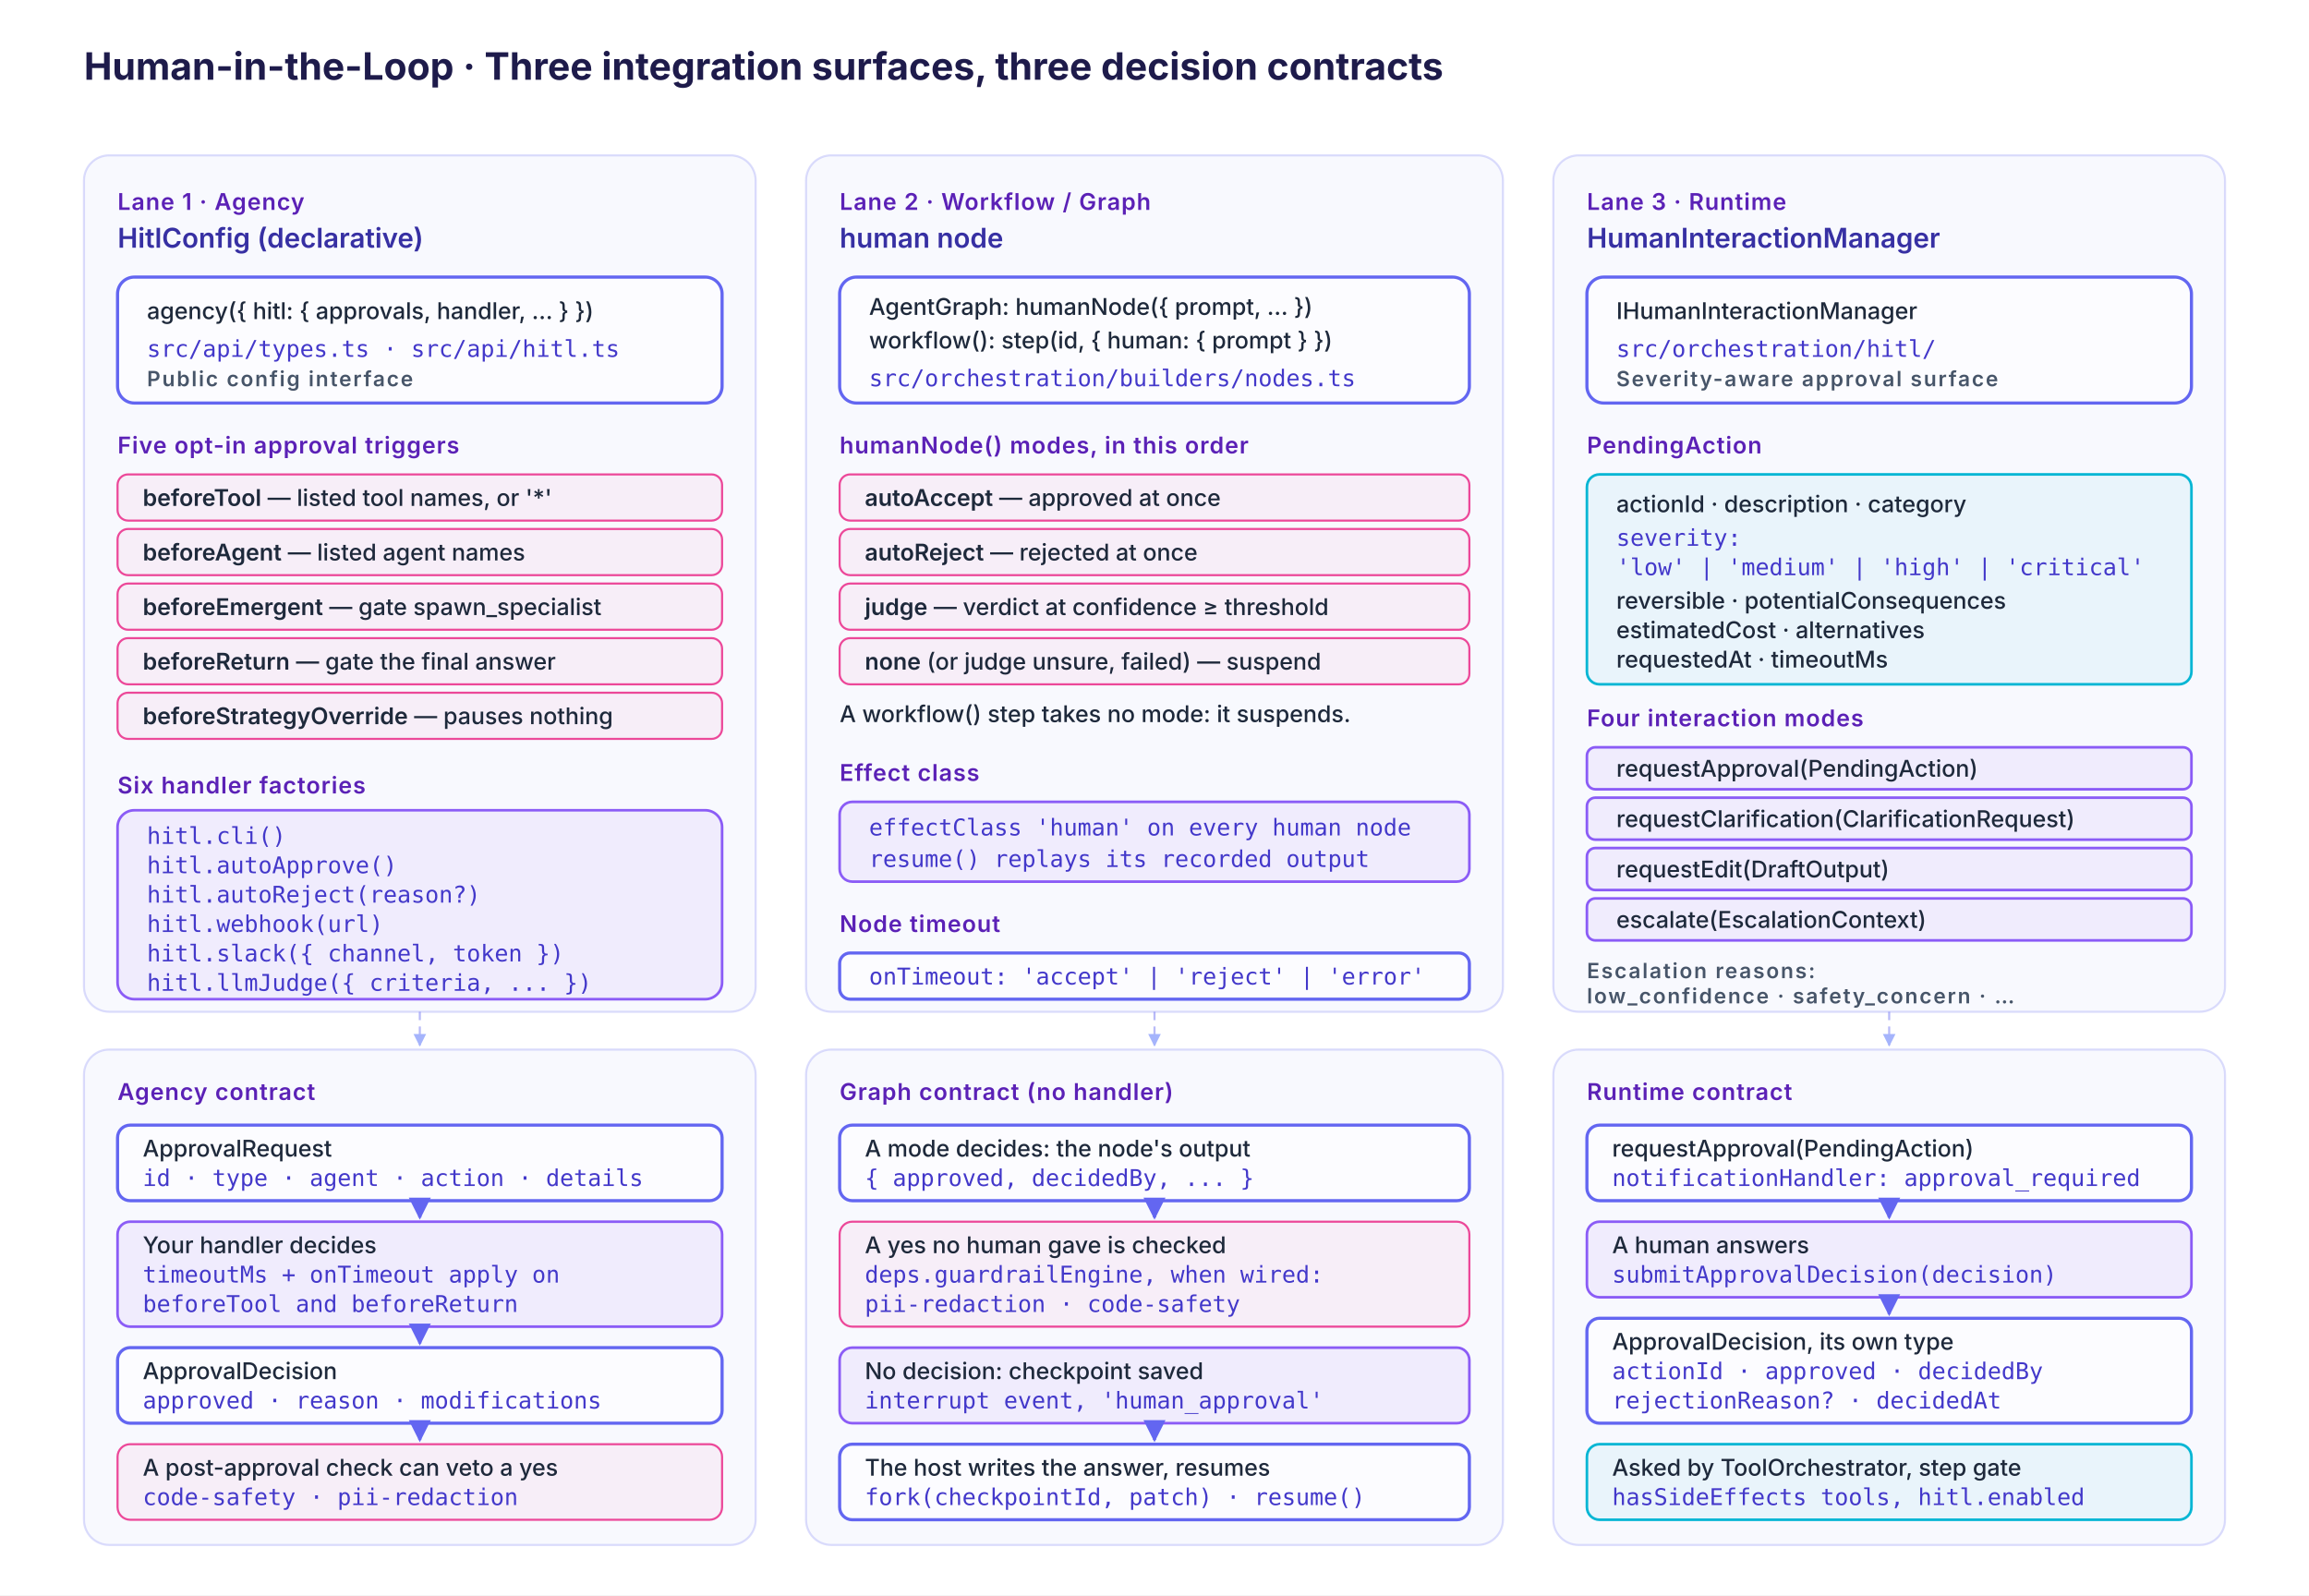
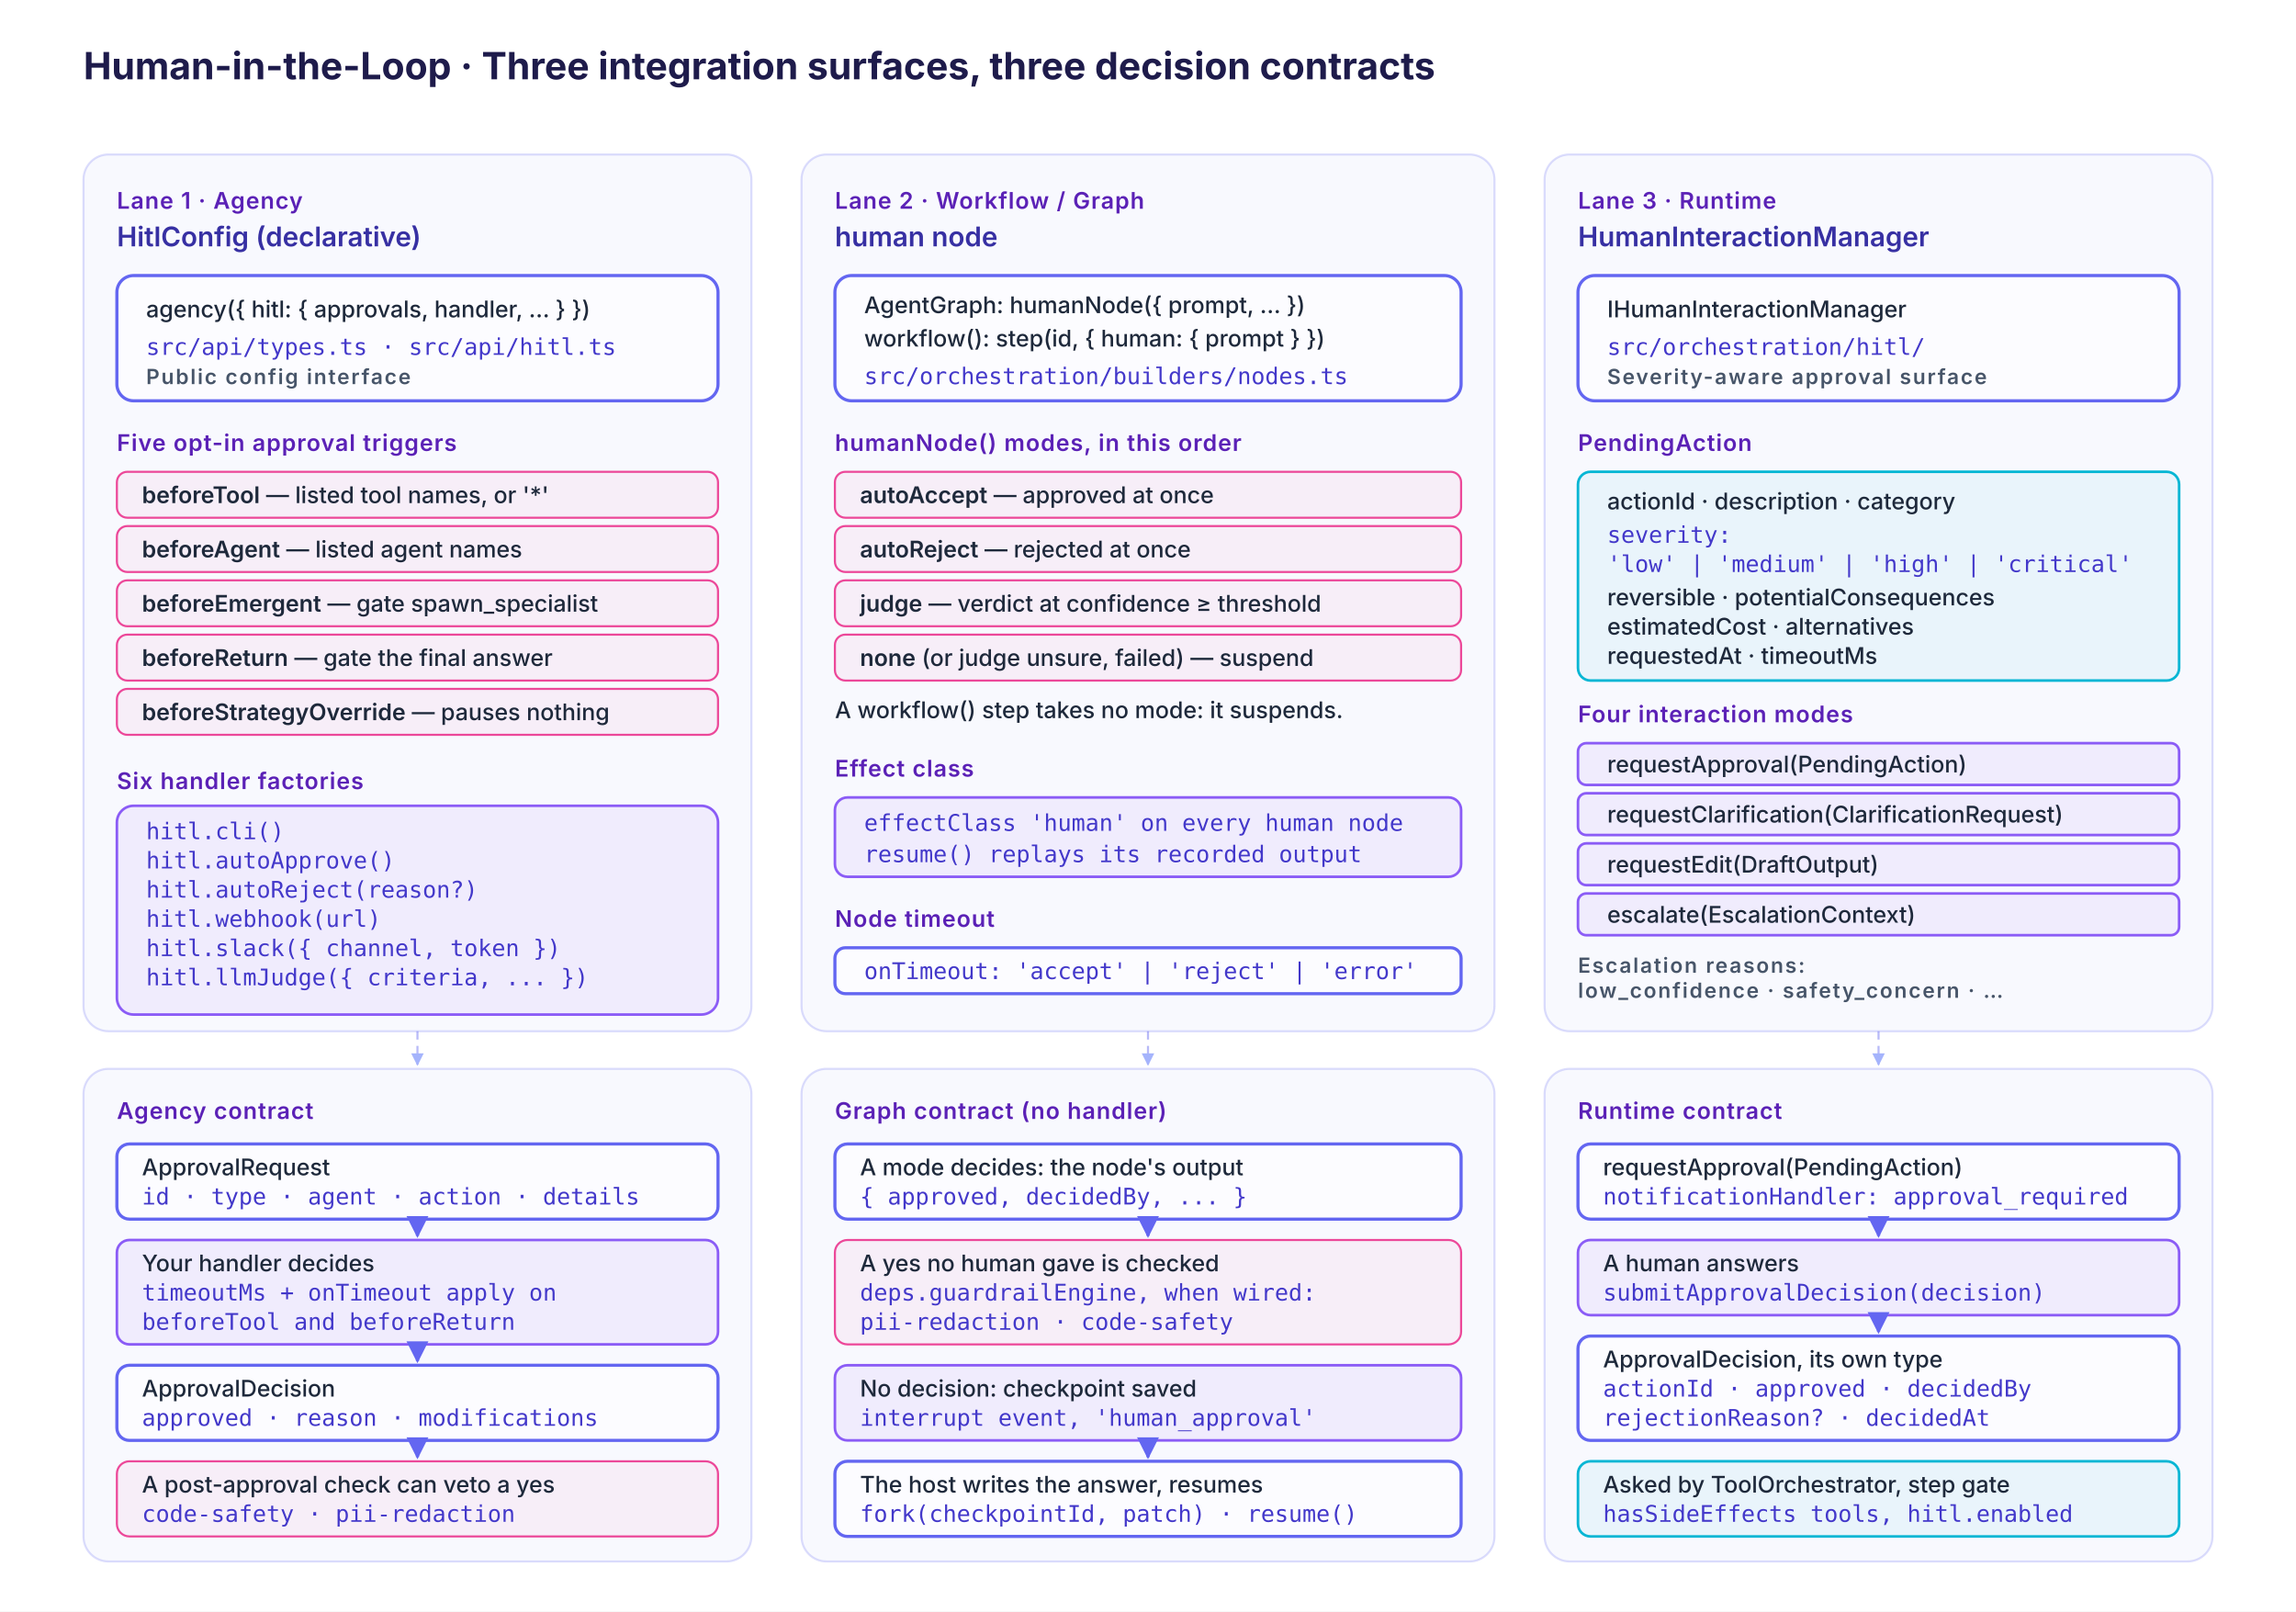
- <svg xmlns="http://www.w3.org/2000/svg" viewBox="0 0 1100 760" width="1100" height="760">
+ <svg xmlns="http://www.w3.org/2000/svg" viewBox="0 0 1100 772" width="1100" height="772">
  <defs>
    <linearGradient id="hitl-brand" x1="0%" y1="0%" x2="100%" y2="0%">
      <stop offset="0%" stop-color="#6366f1" />
      <stop offset="50%" stop-color="#8b5cf6" />
      <stop offset="100%" stop-color="#ec4899" />
    </linearGradient>
    <style>
      .bg { fill: #ffffff; }
      .lane-bg { fill: rgba(99, 102, 241, 0.04); stroke: rgba(99, 102, 241, 0.22); stroke-width: 1; }
      .card    { fill: rgba(255, 255, 255, 0.5); stroke: #6366f1; stroke-width: 1.5; }
      .trigger { fill: rgba(236, 72, 153, 0.06); stroke: #ec4899; stroke-width: 1; }
      .handler { fill: rgba(139, 92, 246, 0.08); stroke: #8b5cf6; stroke-width: 1.25; }
      .runtime { fill: rgba(6, 182, 212, 0.06); stroke: #06b6d4; stroke-width: 1.25; }
      .arrow   { stroke: #6366f1; stroke-width: 1.5; fill: none; }
      .arrow-soft { stroke: rgba(99, 102, 241, 0.45); stroke-width: 1; fill: none; stroke-dasharray: 4 3; }
      .h1 { font: 700 18px Inter, system-ui, sans-serif; fill: #1e1b4b; }
      .h2 { font: 600 13px Inter, system-ui, sans-serif; fill: #3730a3; }
      .h3 { font: 600 11px Inter, system-ui, sans-serif; fill: #5b21b6; letter-spacing: 0.04em; text-transform: uppercase; }
      .b  { font: 500 11px Inter, system-ui, sans-serif; fill: #1e293b; }
      .m  { font: 11px 'JetBrains Mono', ui-monospace, monospace; fill: #4338ca; }
      .lbl{ font: 600 10px Inter, system-ui, sans-serif; fill: #475569; letter-spacing: 0.08em; text-transform: uppercase; }
          </style>
    <marker id="arrowhead" viewBox="0 0 10 10" refX="9" refY="5" markerWidth="7" markerHeight="7" orient="auto">
      <path d="M 0 0 L 10 5 L 0 10 z" fill="#6366f1" />
    </marker>
    <marker id="arrowhead-soft" viewBox="0 0 10 10" refX="9" refY="5" markerWidth="6" markerHeight="6" orient="auto">
      <path d="M 0 0 L 10 5 L 0 10 z" fill="#a5b4fc" />
    </marker>
  </defs>
-   <rect class="bg" x="0" y="0" width="1100" height="760" />
+   <rect class="bg" x="0" y="0" width="1100" height="772" />
  <text x="40" y="38" class="h1">Human-in-the-Loop · Three integration surfaces, three decision contracts</text>
  <line x1="40" y1="52" x2="1060" y2="52" stroke="url(#hitl-brand)" stroke-width="2" />
-   <rect x="40" y="74" width="320" height="408" rx="12" class="lane-bg" />
+   <rect x="40" y="74" width="320" height="420" rx="12" class="lane-bg" />
  <text x="56" y="100" class="h3">Lane 1 · Agency</text>
  <text x="56" y="118" class="h2">HitlConfig (declarative)</text>
  <rect x="56" y="132" width="288" height="60" rx="8" class="card" />
  <text x="70" y="152" class="b">agency({ hitl: { approvals, handler, ... } })</text>
  <text x="70" y="170" class="m">src/api/types.ts · src/api/hitl.ts</text>
  <text x="70" y="184" class="lbl">Public config interface</text>
  <text x="56" y="216" class="h3">Five opt-in approval triggers</text>
  <rect x="56" y="226" width="288" height="22" rx="5" class="trigger" />
  <text x="68" y="241" class="b">
    <tspan font-weight="600">beforeTool</tspan> — listed tool names, or '*'</text>
  <rect x="56" y="252" width="288" height="22" rx="5" class="trigger" />
  <text x="68" y="267" class="b">
    <tspan font-weight="600">beforeAgent</tspan> — listed agent names</text>
  <rect x="56" y="278" width="288" height="22" rx="5" class="trigger" />
  <text x="68" y="293" class="b">
    <tspan font-weight="600">beforeEmergent</tspan> — gate spawn_specialist</text>
  <rect x="56" y="304" width="288" height="22" rx="5" class="trigger" />
  <text x="68" y="319" class="b">
    <tspan font-weight="600">beforeReturn</tspan> — gate the final answer</text>
  <rect x="56" y="330" width="288" height="22" rx="5" class="trigger" />
  <text x="68" y="345" class="b">
    <tspan font-weight="600">beforeStrategyOverride</tspan> — pauses nothing</text>
  <text x="56" y="378" class="h3">Six handler factories</text>
-   <rect x="56" y="386" width="288" height="90" rx="8" class="handler" />
+   <rect x="56" y="386" width="288" height="100" rx="8" class="handler" />
  <text x="70" y="402" class="m">hitl.cli()</text>
  <text x="70" y="416" class="m">hitl.autoApprove()</text>
  <text x="70" y="430" class="m">hitl.autoReject(reason?)</text>
  <text x="70" y="444" class="m">hitl.webhook(url)</text>
  <text x="70" y="458" class="m">hitl.slack({ channel, token })</text>
  <text x="70" y="472" class="m">hitl.llmJudge({ criteria, ... })</text>
-   <rect x="384" y="74" width="332" height="408" rx="12" class="lane-bg" />
+   <rect x="384" y="74" width="332" height="420" rx="12" class="lane-bg" />
  <text x="400" y="100" class="h3">Lane 2 · Workflow / Graph</text>
  <text x="400" y="118" class="h2">human node</text>
  <rect x="400" y="132" width="300" height="60" rx="8" class="card" />
  <text x="414" y="150" class="b">AgentGraph: humanNode({ prompt, ... })</text>
  <text x="414" y="166" class="b">workflow(): step(id, { human: { prompt } })</text>
  <text x="414" y="184" class="m">src/orchestration/builders/nodes.ts</text>
  <text x="400" y="216" class="h3">humanNode() modes, in this order</text>
  <rect x="400" y="226" width="300" height="22" rx="5" class="trigger" />
  <text x="412" y="241" class="b">
    <tspan font-weight="600">autoAccept</tspan> — approved at once</text>
  <rect x="400" y="252" width="300" height="22" rx="5" class="trigger" />
  <text x="412" y="267" class="b">
    <tspan font-weight="600">autoReject</tspan> — rejected at once</text>
  <rect x="400" y="278" width="300" height="22" rx="5" class="trigger" />
  <text x="412" y="293" class="b">
    <tspan font-weight="600">judge</tspan> — verdict at confidence ≥ threshold</text>
  <rect x="400" y="304" width="300" height="22" rx="5" class="trigger" />
  <text x="412" y="319" class="b">
    <tspan font-weight="600">none</tspan> (or judge unsure, failed) — suspend</text>
  <text x="400" y="344" class="b">A workflow() step takes no mode: it suspends.</text>
  <text x="400" y="372" class="h3">Effect class</text>
  <rect x="400" y="382" width="300" height="38" rx="6" class="handler" />
  <text x="414" y="398" class="m">effectClass 'human' on every human node</text>
  <text x="414" y="413" class="m">resume() replays its recorded output</text>
  <text x="400" y="444" class="h3">Node timeout</text>
  <rect x="400" y="454" width="300" height="22" rx="5" class="card" />
  <text x="414" y="469" class="m">onTimeout: 'accept' | 'reject' | 'error'</text>
-   <rect x="740" y="74" width="320" height="408" rx="12" class="lane-bg" />
+   <rect x="740" y="74" width="320" height="420" rx="12" class="lane-bg" />
  <text x="756" y="100" class="h3">Lane 3 · Runtime</text>
  <text x="756" y="118" class="h2">HumanInteractionManager</text>
  <rect x="756" y="132" width="288" height="60" rx="8" class="card" />
  <text x="770" y="152" class="b">IHumanInteractionManager</text>
  <text x="770" y="170" class="m">src/orchestration/hitl/</text>
  <text x="770" y="184" class="lbl">Severity-aware approval surface</text>
  <text x="756" y="216" class="h3">PendingAction</text>
  <rect x="756" y="226" width="288" height="100" rx="6" class="runtime" />
  <text x="770" y="244" class="b">actionId · description · category</text>
  <text x="770" y="260" class="m">severity:</text>
  <text x="770" y="274" class="m">  'low' | 'medium' | 'high' | 'critical'</text>
  <text x="770" y="290" class="b">reversible · potentialConsequences</text>
  <text x="770" y="304" class="b">estimatedCost · alternatives</text>
  <text x="770" y="318" class="b">requestedAt · timeoutMs</text>
  <text x="756" y="346" class="h3">Four interaction modes</text>
  <rect x="756" y="356" width="288" height="20" rx="4" class="handler" />
  <text x="770" y="370" class="b">requestApproval(PendingAction)</text>
  <rect x="756" y="380" width="288" height="20" rx="4" class="handler" />
  <text x="770" y="394" class="b">requestClarification(ClarificationRequest)</text>
  <rect x="756" y="404" width="288" height="20" rx="4" class="handler" />
  <text x="770" y="418" class="b">requestEdit(DraftOutput)</text>
  <rect x="756" y="428" width="288" height="20" rx="4" class="handler" />
  <text x="770" y="442" class="b">escalate(EscalationContext)</text>
  <text x="756" y="466" class="lbl">Escalation reasons:</text>
  <text x="756" y="478" class="lbl">low_confidence · safety_concern · …</text>
-   <path d="M 200 482 L 200 498" class="arrow-soft" marker-end="url(#arrowhead-soft)" />
-   <path d="M 550 482 L 550 498" class="arrow-soft" marker-end="url(#arrowhead-soft)" />
-   <path d="M 900 482 L 900 498" class="arrow-soft" marker-end="url(#arrowhead-soft)" />
-   <rect x="40" y="500" width="320" height="236" rx="12" class="lane-bg" />
-   <text x="56" y="524" class="h3">Agency contract</text>
-   <rect x="56" y="536" width="288" height="36" rx="6" class="card" />
-   <text x="68" y="551" class="b">ApprovalRequest</text>
-   <text x="68" y="565" class="m">id · type · agent · action · details</text>
-   <rect x="56" y="582" width="288" height="50" rx="6" class="handler" />
-   <text x="68" y="597" class="b">Your handler decides</text>
-   <text x="68" y="611" class="m">timeoutMs + onTimeout apply on</text>
-   <text x="68" y="625" class="m">beforeTool and beforeReturn</text>
-   <rect x="56" y="642" width="288" height="36" rx="6" class="card" />
-   <text x="68" y="657" class="b">ApprovalDecision</text>
-   <text x="68" y="671" class="m">approved · reason · modifications</text>
-   <rect x="56" y="688" width="288" height="36" rx="6" class="trigger" />
-   <text x="68" y="703" class="b">A post-approval check can veto a yes</text>
-   <text x="68" y="717" class="m">code-safety · pii-redaction</text>
-   <path d="M 200 572 L 200 580" class="arrow" marker-end="url(#arrowhead)" />
-   <path d="M 200 632 L 200 640" class="arrow" marker-end="url(#arrowhead)" />
-   <path d="M 200 678 L 200 686" class="arrow" marker-end="url(#arrowhead)" />
-   <rect x="384" y="500" width="332" height="236" rx="12" class="lane-bg" />
-   <text x="400" y="524" class="h3">Graph contract (no handler)</text>
-   <rect x="400" y="536" width="300" height="36" rx="6" class="card" />
-   <text x="412" y="551" class="b">A mode decides: the node's output</text>
-   <text x="412" y="565" class="m">{ approved, decidedBy, ... }</text>
-   <rect x="400" y="582" width="300" height="50" rx="6" class="trigger" />
-   <text x="412" y="597" class="b">A yes no human gave is checked</text>
-   <text x="412" y="611" class="m">deps.guardrailEngine, when wired:</text>
-   <text x="412" y="625" class="m">pii-redaction · code-safety</text>
-   <rect x="400" y="642" width="300" height="36" rx="6" class="handler" />
-   <text x="412" y="657" class="b">No decision: checkpoint saved</text>
-   <text x="412" y="671" class="m">interrupt event, 'human_approval'</text>
-   <rect x="400" y="688" width="300" height="36" rx="6" class="card" />
-   <text x="412" y="703" class="b">The host writes the answer, resumes</text>
-   <text x="412" y="717" class="m">fork(checkpointId, patch) · resume()</text>
-   <path d="M 550 572 L 550 580" class="arrow" marker-end="url(#arrowhead)" />
-   <path d="M 550 678 L 550 686" class="arrow" marker-end="url(#arrowhead)" />
-   <rect x="740" y="500" width="320" height="236" rx="12" class="lane-bg" />
-   <text x="756" y="524" class="h3">Runtime contract</text>
-   <rect x="756" y="536" width="288" height="36" rx="6" class="card" />
-   <text x="768" y="551" class="b">requestApproval(PendingAction)</text>
-   <text x="768" y="565" class="m">notificationHandler: approval_required</text>
-   <rect x="756" y="582" width="288" height="36" rx="6" class="handler" />
-   <text x="768" y="597" class="b">A human answers</text>
-   <text x="768" y="611" class="m">submitApprovalDecision(decision)</text>
-   <rect x="756" y="628" width="288" height="50" rx="6" class="card" />
-   <text x="768" y="643" class="b">ApprovalDecision, its own type</text>
-   <text x="768" y="657" class="m">actionId · approved · decidedBy</text>
-   <text x="768" y="671" class="m">rejectionReason? · decidedAt</text>
-   <rect x="756" y="688" width="288" height="36" rx="6" class="runtime" />
-   <text x="768" y="703" class="b">Asked by ToolOrchestrator, step gate</text>
-   <text x="768" y="717" class="m">hasSideEffects tools, hitl.enabled</text>
-   <path d="M 900 572 L 900 580" class="arrow" marker-end="url(#arrowhead)" />
-   <path d="M 900 618 L 900 626" class="arrow" marker-end="url(#arrowhead)" />
+   <path d="M 200 494 L 200 510" class="arrow-soft" marker-end="url(#arrowhead-soft)" />
+   <path d="M 550 494 L 550 510" class="arrow-soft" marker-end="url(#arrowhead-soft)" />
+   <path d="M 900 494 L 900 510" class="arrow-soft" marker-end="url(#arrowhead-soft)" />
+   <rect x="40" y="512" width="320" height="236" rx="12" class="lane-bg" />
+   <text x="56" y="536" class="h3">Agency contract</text>
+   <rect x="56" y="548" width="288" height="36" rx="6" class="card" />
+   <text x="68" y="563" class="b">ApprovalRequest</text>
+   <text x="68" y="577" class="m">id · type · agent · action · details</text>
+   <rect x="56" y="594" width="288" height="50" rx="6" class="handler" />
+   <text x="68" y="609" class="b">Your handler decides</text>
+   <text x="68" y="623" class="m">timeoutMs + onTimeout apply on</text>
+   <text x="68" y="637" class="m">beforeTool and beforeReturn</text>
+   <rect x="56" y="654" width="288" height="36" rx="6" class="card" />
+   <text x="68" y="669" class="b">ApprovalDecision</text>
+   <text x="68" y="683" class="m">approved · reason · modifications</text>
+   <rect x="56" y="700" width="288" height="36" rx="6" class="trigger" />
+   <text x="68" y="715" class="b">A post-approval check can veto a yes</text>
+   <text x="68" y="729" class="m">code-safety · pii-redaction</text>
+   <path d="M 200 584 L 200 592" class="arrow" marker-end="url(#arrowhead)" />
+   <path d="M 200 644 L 200 652" class="arrow" marker-end="url(#arrowhead)" />
+   <path d="M 200 690 L 200 698" class="arrow" marker-end="url(#arrowhead)" />
+   <rect x="384" y="512" width="332" height="236" rx="12" class="lane-bg" />
+   <text x="400" y="536" class="h3">Graph contract (no handler)</text>
+   <rect x="400" y="548" width="300" height="36" rx="6" class="card" />
+   <text x="412" y="563" class="b">A mode decides: the node's output</text>
+   <text x="412" y="577" class="m">{ approved, decidedBy, ... }</text>
+   <rect x="400" y="594" width="300" height="50" rx="6" class="trigger" />
+   <text x="412" y="609" class="b">A yes no human gave is checked</text>
+   <text x="412" y="623" class="m">deps.guardrailEngine, when wired:</text>
+   <text x="412" y="637" class="m">pii-redaction · code-safety</text>
+   <rect x="400" y="654" width="300" height="36" rx="6" class="handler" />
+   <text x="412" y="669" class="b">No decision: checkpoint saved</text>
+   <text x="412" y="683" class="m">interrupt event, 'human_approval'</text>
+   <rect x="400" y="700" width="300" height="36" rx="6" class="card" />
+   <text x="412" y="715" class="b">The host writes the answer, resumes</text>
+   <text x="412" y="729" class="m">fork(checkpointId, patch) · resume()</text>
+   <path d="M 550 584 L 550 592" class="arrow" marker-end="url(#arrowhead)" />
+   <path d="M 550 690 L 550 698" class="arrow" marker-end="url(#arrowhead)" />
+   <rect x="740" y="512" width="320" height="236" rx="12" class="lane-bg" />
+   <text x="756" y="536" class="h3">Runtime contract</text>
+   <rect x="756" y="548" width="288" height="36" rx="6" class="card" />
+   <text x="768" y="563" class="b">requestApproval(PendingAction)</text>
+   <text x="768" y="577" class="m">notificationHandler: approval_required</text>
+   <rect x="756" y="594" width="288" height="36" rx="6" class="handler" />
+   <text x="768" y="609" class="b">A human answers</text>
+   <text x="768" y="623" class="m">submitApprovalDecision(decision)</text>
+   <rect x="756" y="640" width="288" height="50" rx="6" class="card" />
+   <text x="768" y="655" class="b">ApprovalDecision, its own type</text>
+   <text x="768" y="669" class="m">actionId · approved · decidedBy</text>
+   <text x="768" y="683" class="m">rejectionReason? · decidedAt</text>
+   <rect x="756" y="700" width="288" height="36" rx="6" class="runtime" />
+   <text x="768" y="715" class="b">Asked by ToolOrchestrator, step gate</text>
+   <text x="768" y="729" class="m">hasSideEffects tools, hitl.enabled</text>
+   <path d="M 900 584 L 900 592" class="arrow" marker-end="url(#arrowhead)" />
+   <path d="M 900 630 L 900 638" class="arrow" marker-end="url(#arrowhead)" />
</svg>
